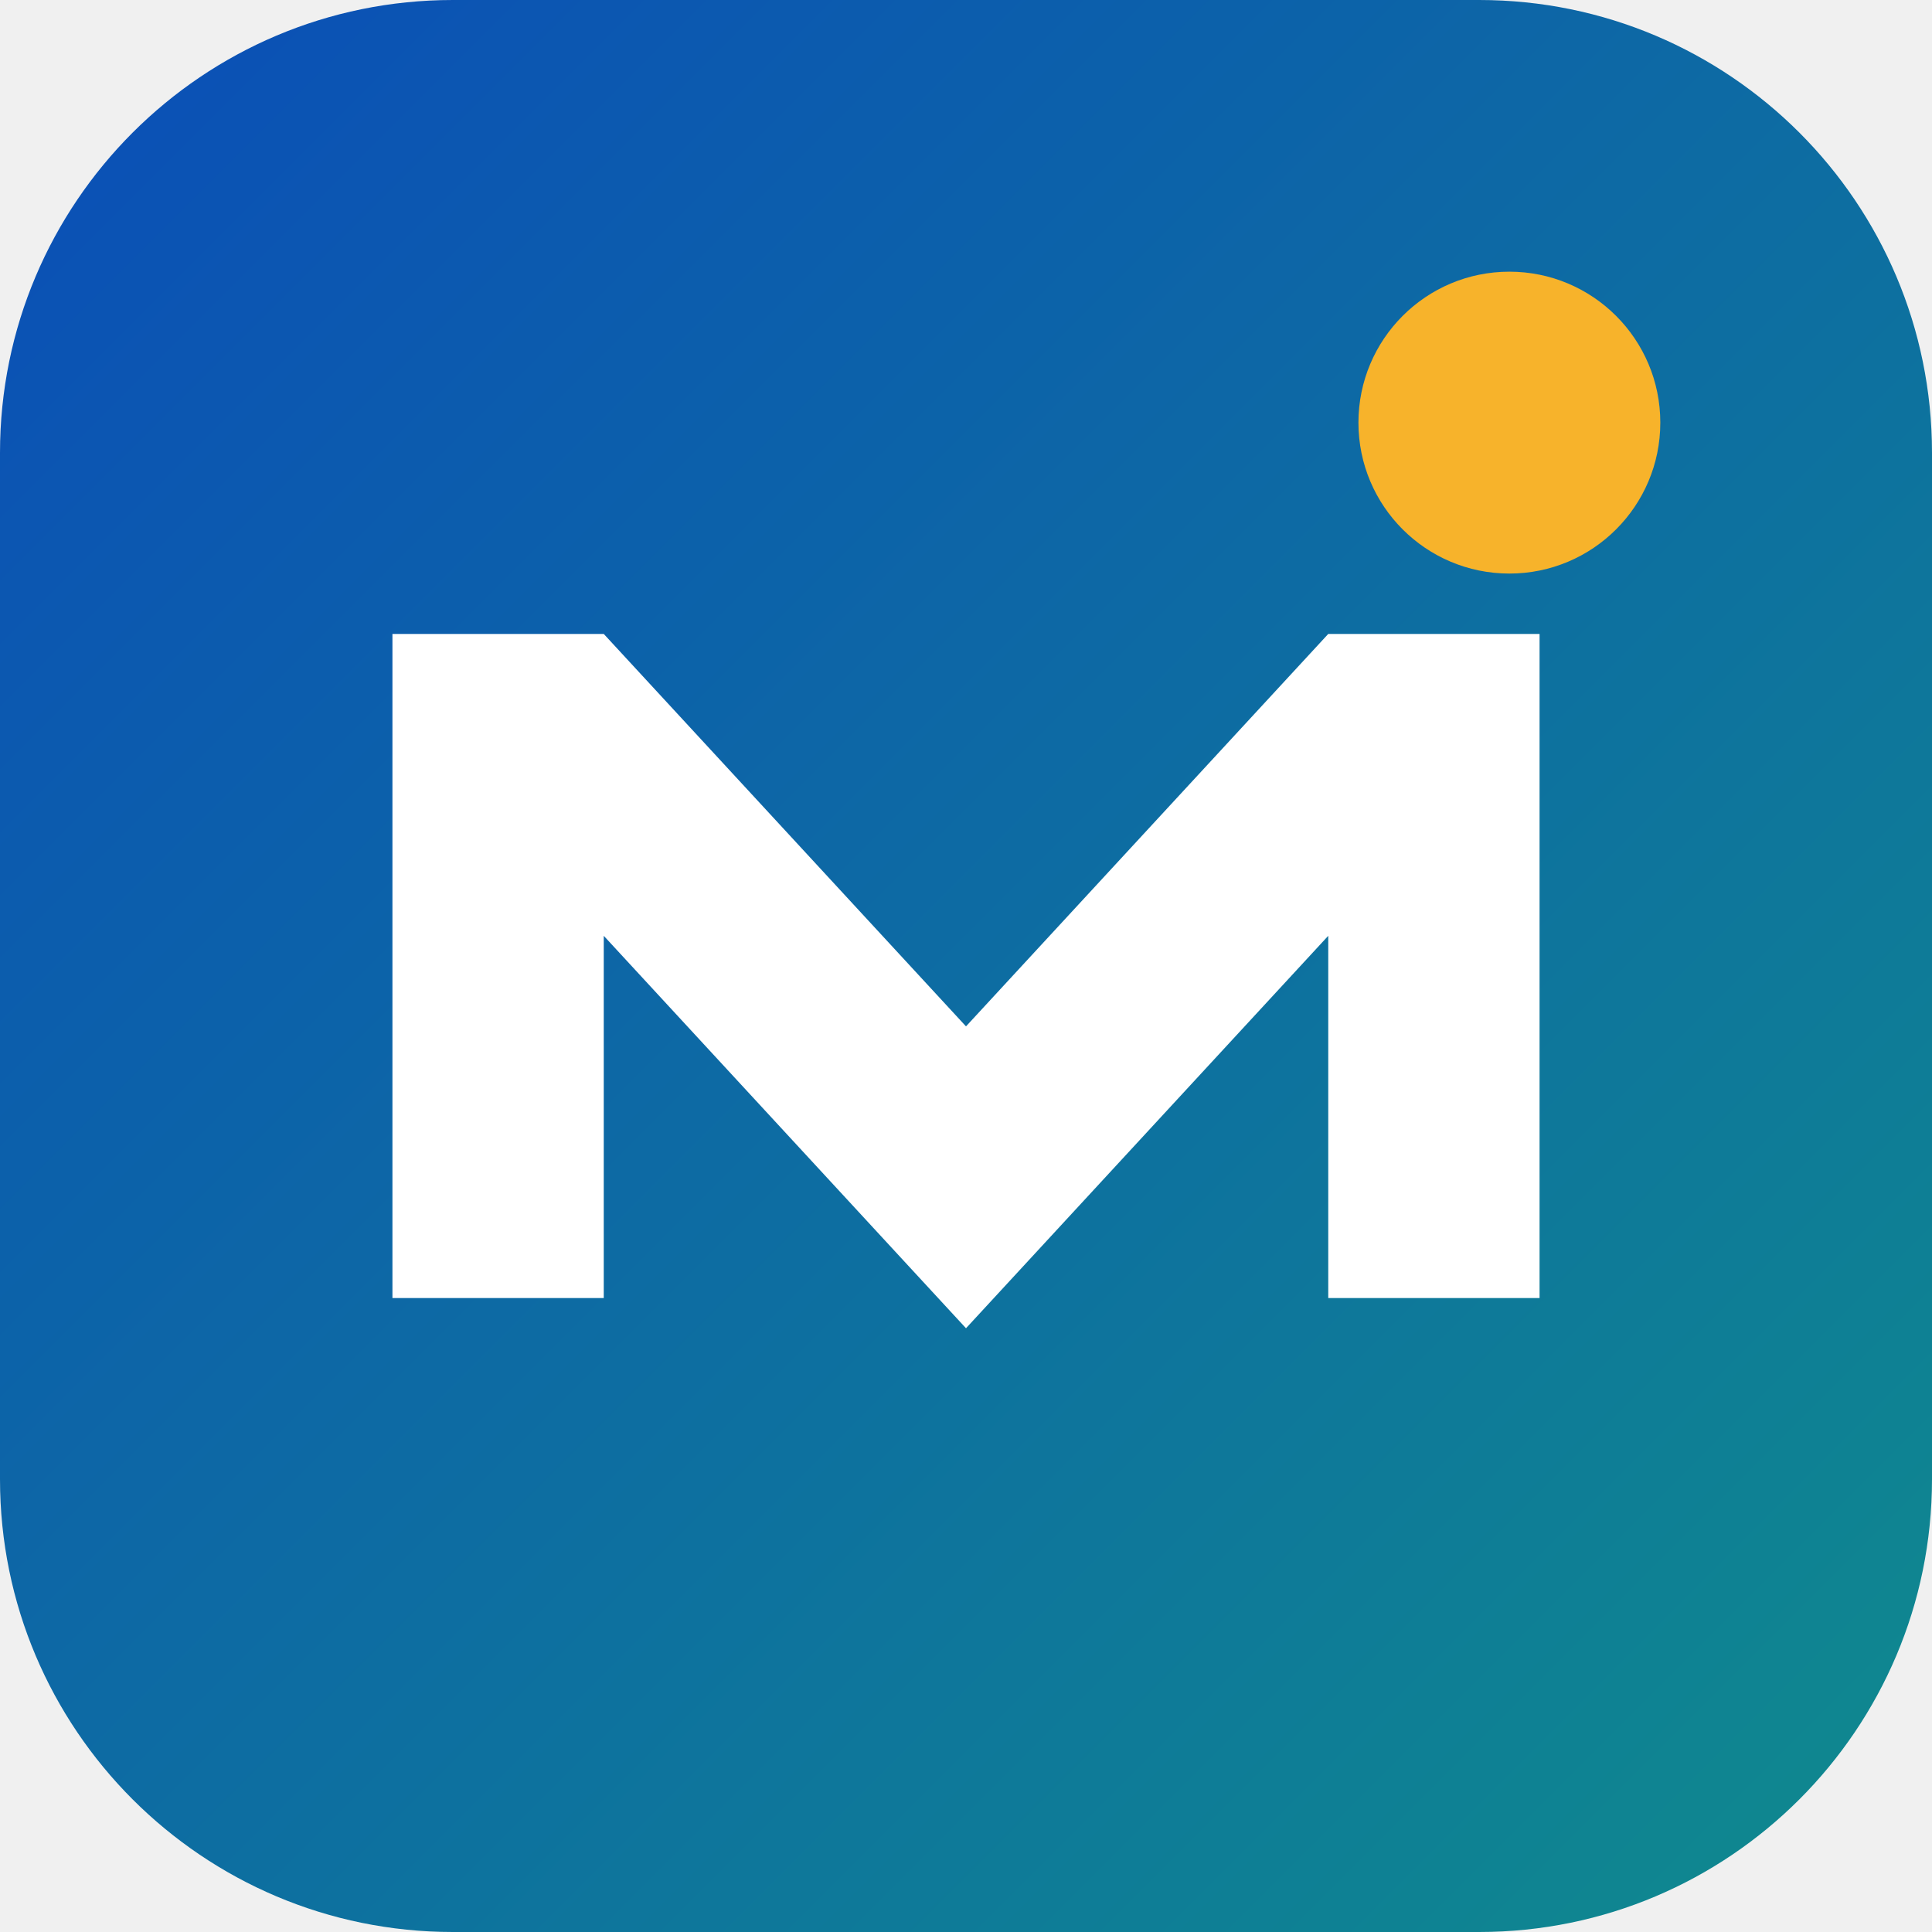
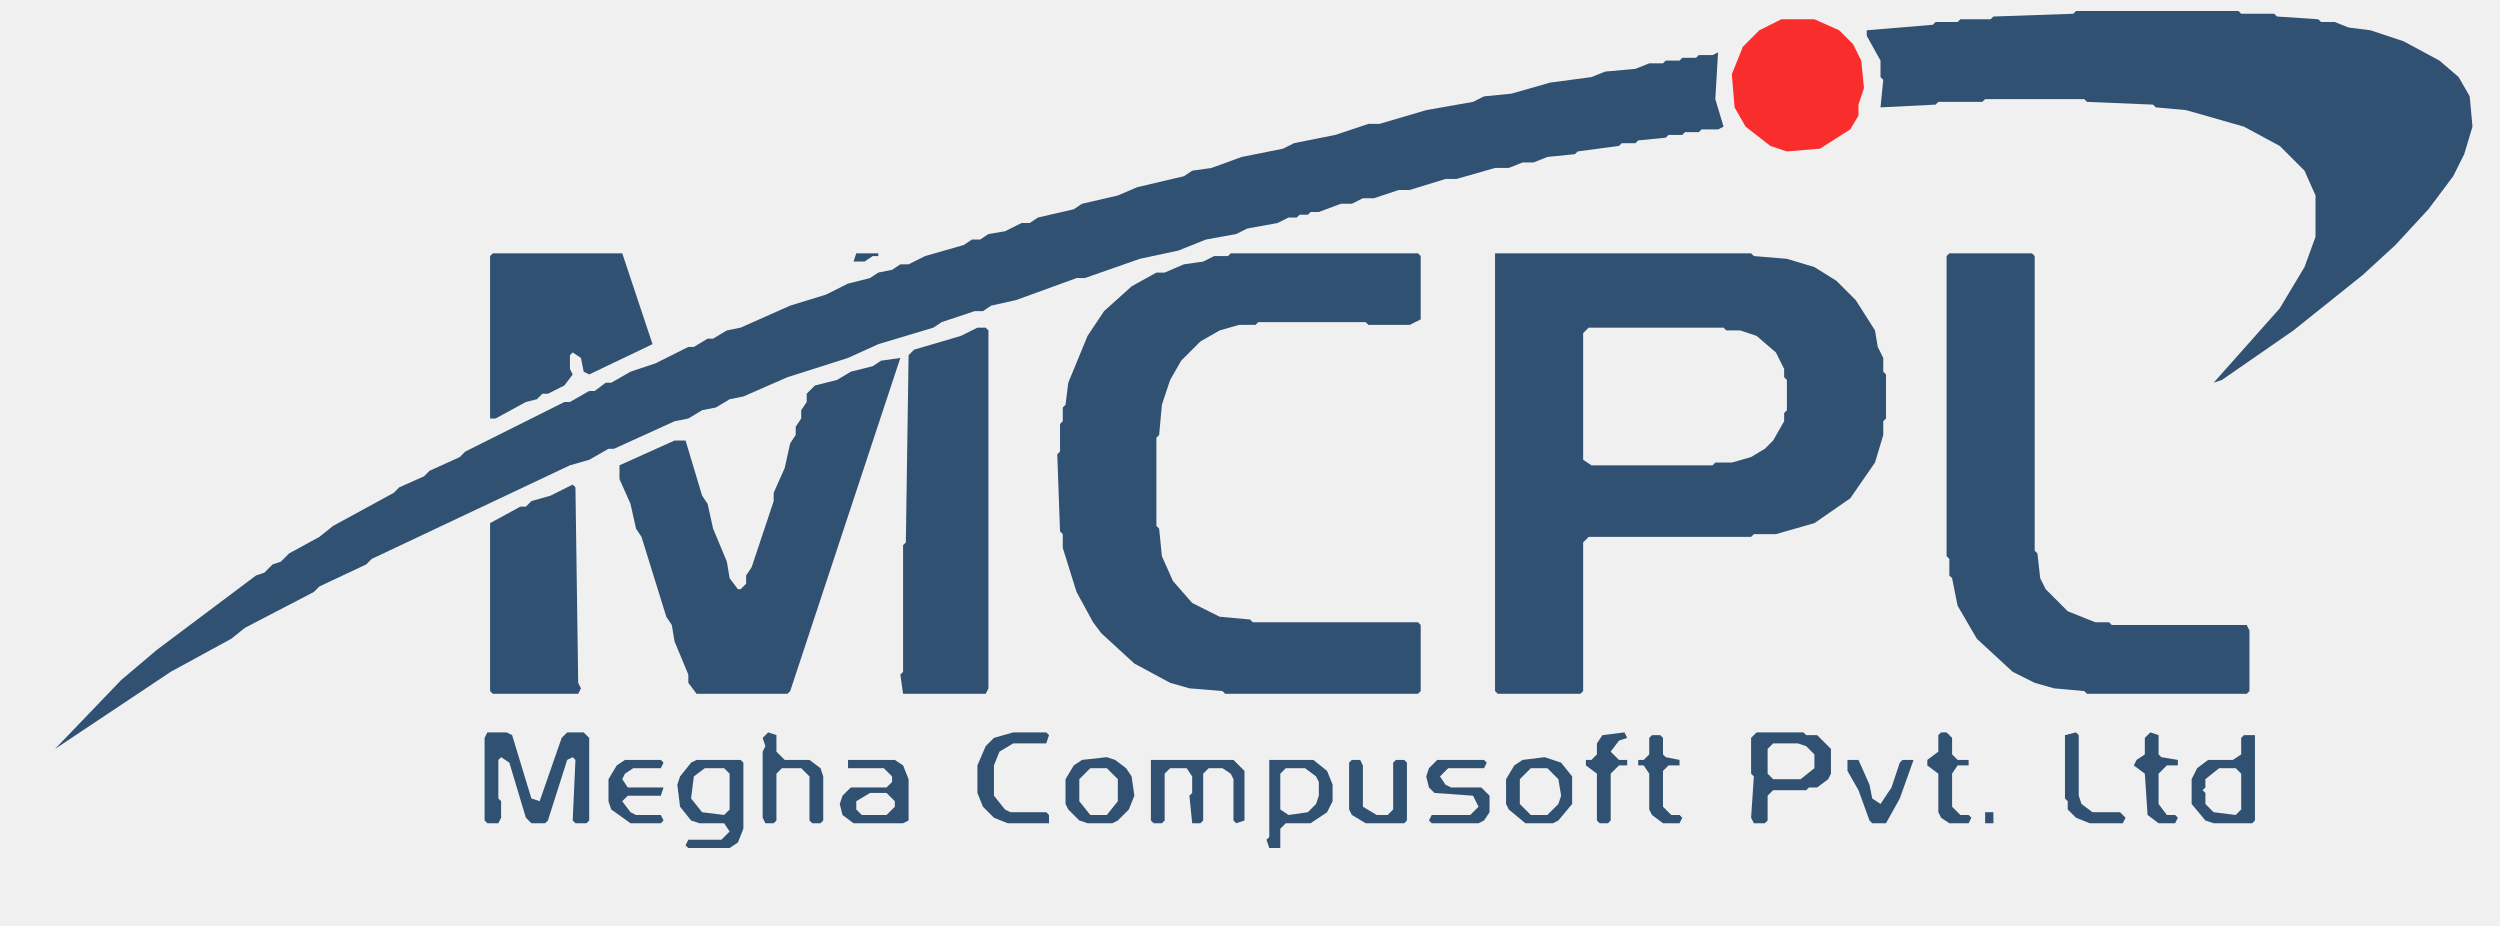
- <svg xmlns="http://www.w3.org/2000/svg" viewBox="0 0 64 64" role="img" aria-labelledby="title">
-   <defs>
-     <linearGradient id="g" x1="0" y1="0" x2="1" y2="1">
-       <stop stop-color="#0b4db8" />
-       <stop offset="1" stop-color="#0f8b8d" />
-     </linearGradient>
-   </defs>
-   <rect width="64" height="64" rx="15" fill="url(#g)" />
-   <path d="M13 43V21h7l12 13 12-13h7v22h-7V31L32 44 20 31v12z" fill="#fff" />
-   <circle cx="50" cy="14" r="5" fill="#f7b32b" />
+ <svg xmlns="http://www.w3.org/2000/svg" width="908" height="336" viewBox="0 0 908 336">
+   <path d="M 721.0,295.0 L 721.0,299.0 L 724.0,299.0 L 724.0,295.0 Z M 671.0,276.0 L 671.0,280.0 L 675.0,287.0 L 679.0,298.0 L 680.0,299.0 L 685.0,299.0 L 690.0,290.0 L 695.0,276.0 L 691.0,276.0 L 690.0,277.0 L 687.0,286.0 L 683.0,292.0 L 680.0,290.0 L 679.0,285.0 L 675.0,276.0 Z M 522.0,276.0 L 519.0,279.0 L 518.0,282.0 L 519.0,286.0 L 521.0,288.0 L 535.0,289.0 L 537.0,293.0 L 534.0,296.0 L 520.0,296.0 L 519.0,298.0 L 520.0,299.0 L 537.0,299.0 L 539.0,298.0 L 541.0,295.0 L 541.0,289.0 L 538.0,286.0 L 527.0,286.0 L 525.0,285.0 L 523.0,282.0 L 526.0,279.0 L 539.0,279.0 L 540.0,277.0 L 539.0,276.0 Z M 491.0,276.0 L 490.0,277.0 L 490.0,294.0 L 491.0,296.0 L 496.0,299.0 L 510.0,299.0 L 511.0,298.0 L 511.0,277.0 L 510.0,276.0 L 507.0,276.0 L 506.0,277.0 L 506.0,294.0 L 504.0,296.0 L 500.0,296.0 L 495.0,293.0 L 495.0,278.0 L 494.0,276.0 Z M 477.0,276.0 L 461.0,276.0 L 461.0,304.0 L 460.0,305.0 L 461.0,308.0 L 465.0,308.0 L 465.0,301.0 L 467.0,299.0 L 476.0,299.0 L 482.0,295.0 L 484.0,291.0 L 484.0,285.0 L 482.0,280.0 Z M 467.0,279.0 L 474.0,279.0 L 478.0,282.0 L 479.0,284.0 L 479.0,289.0 L 478.0,292.0 L 475.0,295.0 L 468.0,296.0 L 465.0,294.0 L 465.0,281.0 Z M 418.0,276.0 L 418.0,298.0 L 419.0,299.0 L 422.0,299.0 L 423.0,298.0 L 423.0,281.0 L 425.0,279.0 L 431.0,279.0 L 433.0,282.0 L 433.0,288.0 L 432.0,289.0 L 433.0,299.0 L 436.0,299.0 L 437.0,298.0 L 437.0,281.0 L 439.0,279.0 L 444.0,279.0 L 447.0,281.0 L 448.0,283.0 L 448.0,298.0 L 449.0,299.0 L 452.0,298.0 L 452.0,280.0 L 448.0,276.0 Z M 308.0,276.0 L 308.0,279.0 L 321.0,279.0 L 324.0,282.0 L 324.0,284.0 L 322.0,286.0 L 309.0,286.0 L 306.0,289.0 L 305.0,292.0 L 306.0,296.0 L 310.0,299.0 L 328.0,299.0 L 330.0,298.0 L 330.0,283.0 L 328.0,278.0 L 325.0,276.0 Z M 311.0,291.0 L 316.0,288.0 L 322.0,288.0 L 325.0,291.0 L 325.0,293.0 L 322.0,296.0 L 313.0,296.0 L 311.0,294.0 Z M 253.0,276.0 L 251.0,277.0 L 247.0,282.0 L 246.0,285.0 L 247.0,293.0 L 251.0,298.0 L 254.0,299.0 L 263.0,299.0 L 265.0,302.0 L 262.0,305.0 L 250.0,305.0 L 249.0,307.0 L 250.0,308.0 L 265.0,308.0 L 268.0,306.0 L 270.0,301.0 L 270.0,277.0 L 269.0,276.0 Z M 256.0,279.0 L 263.0,279.0 L 265.0,281.0 L 265.0,294.0 L 263.0,296.0 L 255.0,295.0 L 251.0,290.0 L 252.0,282.0 Z M 227.0,276.0 L 224.0,278.0 L 221.0,283.0 L 221.0,291.0 L 222.0,294.0 L 229.0,299.0 L 240.0,299.0 L 241.0,298.0 L 240.0,296.0 L 231.0,296.0 L 229.0,295.0 L 226.0,291.0 L 228.0,289.0 L 240.0,289.0 L 241.0,286.0 L 228.0,286.0 L 226.0,283.0 L 227.0,281.0 L 230.0,279.0 L 240.0,279.0 L 241.0,277.0 L 240.0,276.0 Z M 553.0,276.0 L 550.0,278.0 L 547.0,283.0 L 547.0,292.0 L 548.0,294.0 L 554.0,299.0 L 564.0,299.0 L 566.0,298.0 L 571.0,292.0 L 571.0,282.0 L 567.0,277.0 L 561.0,275.0 Z M 556.0,279.0 L 562.0,279.0 L 566.0,283.0 L 567.0,289.0 L 566.0,292.0 L 562.0,296.0 L 556.0,296.0 L 552.0,292.0 L 552.0,283.0 Z M 393.0,276.0 L 390.0,278.0 L 387.0,283.0 L 387.0,292.0 L 388.0,294.0 L 392.0,298.0 L 395.0,299.0 L 404.0,299.0 L 406.0,298.0 L 410.0,294.0 L 412.0,289.0 L 411.0,282.0 L 409.0,279.0 L 405.0,276.0 L 402.0,275.0 Z M 396.0,279.0 L 402.0,279.0 L 406.0,283.0 L 406.0,291.0 L 402.0,296.0 L 396.0,296.0 L 392.0,291.0 L 392.0,283.0 Z M 819.0,267.0 L 815.0,267.0 L 814.0,268.0 L 814.0,274.0 L 811.0,276.0 L 802.0,276.0 L 798.0,279.0 L 796.0,283.0 L 796.0,292.0 L 801.0,298.0 L 804.0,299.0 L 818.0,299.0 L 819.0,298.0 Z M 806.0,279.0 L 812.0,279.0 L 814.0,281.0 L 814.0,294.0 L 812.0,296.0 L 804.0,295.0 L 801.0,292.0 L 801.0,288.0 L 800.0,287.0 L 801.0,286.0 L 801.0,283.0 Z M 600.0,267.0 L 599.0,268.0 L 599.0,274.0 L 597.0,276.0 L 595.0,276.0 L 595.0,278.0 L 597.0,278.0 L 599.0,281.0 L 599.0,294.0 L 600.0,296.0 L 604.0,299.0 L 610.0,299.0 L 611.0,297.0 L 610.0,296.0 L 607.0,296.0 L 604.0,293.0 L 604.0,280.0 L 606.0,278.0 L 610.0,278.0 L 610.0,276.0 L 605.0,275.0 L 604.0,274.0 L 604.0,268.0 L 603.0,267.0 Z M 781.0,266.0 L 779.0,268.0 L 779.0,274.0 L 776.0,276.0 L 775.0,278.0 L 779.0,281.0 L 780.0,296.0 L 784.0,299.0 L 790.0,299.0 L 791.0,297.0 L 790.0,296.0 L 787.0,296.0 L 784.0,292.0 L 784.0,281.0 L 787.0,278.0 L 791.0,278.0 L 791.0,276.0 L 785.0,275.0 L 784.0,274.0 L 784.0,267.0 Z M 750.0,267.0 L 750.0,290.0 L 751.0,291.0 L 751.0,294.0 L 754.0,297.0 L 759.0,299.0 L 771.0,299.0 L 772.0,297.0 L 770.0,295.0 L 760.0,295.0 L 756.0,292.0 L 755.0,289.0 L 755.0,267.0 L 754.0,266.0 Z M 705.0,266.0 L 704.0,267.0 L 704.0,273.0 L 700.0,276.0 L 700.0,278.0 L 704.0,281.0 L 704.0,295.0 L 705.0,297.0 L 708.0,299.0 L 715.0,299.0 L 716.0,297.0 L 715.0,296.0 L 712.0,296.0 L 709.0,293.0 L 709.0,281.0 L 711.0,278.0 L 715.0,278.0 L 715.0,276.0 L 711.0,276.0 L 709.0,274.0 L 709.0,268.0 L 707.0,266.0 Z M 660.0,267.0 L 656.0,267.0 L 655.0,266.0 L 638.0,266.0 L 636.0,268.0 L 636.0,281.0 L 637.0,282.0 L 636.0,297.0 L 637.0,299.0 L 641.0,299.0 L 642.0,298.0 L 642.0,289.0 L 644.0,287.0 L 656.0,287.0 L 657.0,286.0 L 660.0,286.0 L 664.0,283.0 L 665.0,281.0 L 665.0,272.0 Z M 642.0,272.0 L 644.0,270.0 L 653.0,270.0 L 656.0,271.0 L 659.0,274.0 L 659.0,279.0 L 654.0,283.0 L 644.0,283.0 L 642.0,281.0 Z M 590.0,266.0 L 582.0,267.0 L 580.0,270.0 L 580.0,274.0 L 578.0,276.0 L 576.0,276.0 L 576.0,278.0 L 580.0,281.0 L 580.0,298.0 L 581.0,299.0 L 584.0,299.0 L 585.0,298.0 L 585.0,281.0 L 588.0,278.0 L 591.0,278.0 L 591.0,276.0 L 588.0,276.0 L 585.0,273.0 L 588.0,269.0 L 591.0,268.0 Z M 361.0,268.0 L 358.0,271.0 L 355.0,278.0 L 355.0,288.0 L 357.0,293.0 L 361.0,297.0 L 366.0,299.0 L 381.0,299.0 L 381.0,296.0 L 380.0,295.0 L 367.0,295.0 L 365.0,294.0 L 361.0,289.0 L 361.0,278.0 L 363.0,273.0 L 368.0,270.0 L 380.0,270.0 L 381.0,267.0 L 380.0,266.0 L 368.0,266.0 Z M 279.0,266.0 L 277.0,268.0 L 278.0,271.0 L 277.0,273.0 L 277.0,297.0 L 278.0,299.0 L 281.0,299.0 L 282.0,298.0 L 282.0,281.0 L 284.0,279.0 L 291.0,279.0 L 294.0,282.0 L 294.0,298.0 L 295.0,299.0 L 298.0,299.0 L 299.0,298.0 L 299.0,282.0 L 298.0,279.0 L 294.0,276.0 L 285.0,276.0 L 282.0,273.0 L 282.0,267.0 Z M 177.0,266.0 L 176.0,268.0 L 176.0,298.0 L 177.0,299.0 L 181.0,299.0 L 182.0,297.0 L 182.0,291.0 L 181.0,290.0 L 181.0,276.0 L 182.0,275.0 L 185.0,277.0 L 191.0,297.0 L 193.0,299.0 L 198.0,299.0 L 199.0,298.0 L 206.0,276.0 L 208.0,275.0 L 209.0,276.0 L 208.0,298.0 L 209.0,299.0 L 213.0,299.0 L 214.0,298.0 L 214.0,268.0 L 212.0,266.0 L 206.0,266.0 L 204.0,268.0 L 196.0,291.0 L 193.0,290.0 L 186.0,267.0 L 184.0,266.0 Z M 208.0,176.0 L 200.0,180.0 L 193.0,182.0 L 191.0,184.0 L 189.0,184.0 L 178.0,190.0 L 178.0,251.0 L 179.0,252.0 L 210.0,252.0 L 211.0,250.0 L 210.0,248.0 L 209.0,177.0 Z M 327.0,130.0 L 320.0,131.0 L 317.0,133.0 L 309.0,135.0 L 304.0,138.0 L 296.0,140.0 L 293.0,143.0 L 293.0,146.0 L 291.0,149.0 L 291.0,152.0 L 289.0,155.0 L 289.0,158.0 L 287.0,161.0 L 285.0,170.0 L 281.0,179.0 L 281.0,182.0 L 273.0,206.0 L 271.0,209.0 L 271.0,212.0 L 269.0,214.0 L 268.0,214.0 L 265.0,210.0 L 264.0,204.0 L 259.0,192.0 L 257.0,183.0 L 255.0,180.0 L 249.0,160.0 L 245.0,160.0 L 225.0,169.0 L 225.0,174.0 L 229.0,183.0 L 231.0,192.0 L 233.0,195.0 L 242.0,224.0 L 244.0,227.0 L 245.0,233.0 L 250.0,245.0 L 250.0,248.0 L 253.0,252.0 L 286.0,252.0 L 287.0,251.0 Z M 358.0,119.0 L 355.0,119.0 L 349.0,122.0 L 332.0,127.0 L 330.0,129.0 L 329.0,197.0 L 328.0,198.0 L 328.0,244.0 L 327.0,245.0 L 328.0,252.0 L 358.0,252.0 L 359.0,250.0 L 359.0,120.0 Z M 708.0,92.0 L 707.0,93.0 L 707.0,202.0 L 708.0,203.0 L 708.0,209.0 L 709.0,210.0 L 711.0,220.0 L 718.0,232.0 L 731.0,244.0 L 739.0,248.0 L 746.0,250.0 L 757.0,251.0 L 758.0,252.0 L 816.0,252.0 L 817.0,251.0 L 817.0,229.0 L 816.0,227.0 L 767.0,227.0 L 766.0,226.0 L 761.0,226.0 L 751.0,222.0 L 743.0,214.0 L 741.0,210.0 L 740.0,201.0 L 739.0,200.0 L 739.0,93.0 L 738.0,92.0 Z M 659.0,97.0 L 649.0,94.0 L 637.0,93.0 L 636.0,92.0 L 543.0,92.0 L 543.0,251.0 L 544.0,252.0 L 574.0,252.0 L 575.0,251.0 L 575.0,197.0 L 577.0,195.0 L 636.0,195.0 L 637.0,194.0 L 645.0,194.0 L 659.0,190.0 L 672.0,181.0 L 681.0,168.0 L 684.0,158.0 L 684.0,153.0 L 685.0,152.0 L 685.0,136.0 L 684.0,135.0 L 684.0,130.0 L 682.0,126.0 L 681.0,120.0 L 674.0,109.0 L 667.0,102.0 Z M 575.0,121.0 L 577.0,119.0 L 626.0,119.0 L 627.0,120.0 L 632.0,120.0 L 638.0,122.0 L 645.0,128.0 L 648.0,134.0 L 648.0,137.0 L 649.0,138.0 L 649.0,149.0 L 648.0,150.0 L 648.0,153.0 L 644.0,160.0 L 641.0,163.0 L 636.0,166.0 L 629.0,168.0 L 623.0,168.0 L 622.0,169.0 L 578.0,169.0 L 575.0,167.0 Z M 411.0,104.0 L 401.0,113.0 L 395.0,122.0 L 388.0,139.0 L 387.0,147.0 L 386.0,148.0 L 386.0,153.0 L 385.0,154.0 L 385.0,164.0 L 384.0,165.0 L 385.0,193.0 L 386.0,194.0 L 386.0,199.0 L 391.0,215.0 L 397.0,226.0 L 400.0,230.0 L 412.0,241.0 L 425.0,248.0 L 432.0,250.0 L 444.0,251.0 L 445.0,252.0 L 515.0,252.0 L 516.0,251.0 L 516.0,227.0 L 515.0,226.0 L 455.0,226.0 L 454.0,225.0 L 443.0,224.0 L 433.0,219.0 L 426.0,211.0 L 422.0,202.0 L 421.0,192.0 L 420.0,191.0 L 420.0,159.0 L 421.0,158.0 L 422.0,147.0 L 425.0,138.0 L 429.0,131.0 L 436.0,124.0 L 443.0,120.0 L 450.0,118.0 L 456.0,118.0 L 457.0,117.0 L 496.0,117.0 L 497.0,118.0 L 512.0,118.0 L 516.0,116.0 L 516.0,93.0 L 515.0,92.0 L 447.0,92.0 L 446.0,93.0 L 441.0,93.0 L 437.0,95.0 L 430.0,96.0 L 423.0,99.0 L 420.0,99.0 Z M 310.0,95.0 L 314.0,95.0 L 317.0,93.0 L 319.0,93.0 L 319.0,92.0 L 311.0,92.0 Z M 178.0,93.0 L 178.0,152.0 L 180.0,152.0 L 191.0,146.0 L 195.0,145.0 L 197.0,143.0 L 199.0,143.0 L 205.0,140.0 L 208.0,136.0 L 207.0,134.0 L 207.0,129.0 L 208.0,128.0 L 211.0,130.0 L 212.0,135.0 L 214.0,136.0 L 237.0,125.0 L 226.0,92.0 L 179.0,92.0 Z M 624.0,19.0 L 622.0,20.0 L 617.0,20.0 L 616.0,21.0 L 611.0,21.0 L 610.0,22.0 L 605.0,22.0 L 604.0,23.0 L 599.0,23.0 L 594.0,25.0 L 583.0,26.0 L 578.0,28.0 L 563.0,30.0 L 549.0,34.0 L 539.0,35.0 L 535.0,37.0 L 518.0,40.0 L 501.0,45.0 L 497.0,45.0 L 485.0,49.0 L 470.0,52.0 L 466.0,54.0 L 451.0,57.0 L 440.0,61.0 L 433.0,62.0 L 430.0,64.0 L 413.0,68.0 L 406.0,71.0 L 393.0,74.0 L 390.0,76.0 L 377.0,79.0 L 374.0,81.0 L 371.0,81.0 L 365.0,84.0 L 359.0,85.0 L 356.0,87.0 L 353.0,87.0 L 350.0,89.0 L 336.0,93.0 L 330.0,96.0 L 327.0,96.0 L 324.0,98.0 L 319.0,99.0 L 316.0,101.0 L 308.0,103.0 L 300.0,107.0 L 287.0,111.0 L 269.0,119.0 L 264.0,120.0 L 259.0,123.0 L 257.0,123.0 L 252.0,126.0 L 250.0,126.0 L 238.0,132.0 L 229.0,135.0 L 222.0,139.0 L 220.0,139.0 L 216.0,142.0 L 214.0,142.0 L 207.0,146.0 L 205.0,146.0 L 169.0,164.0 L 167.0,166.0 L 156.0,171.0 L 154.0,173.0 L 145.0,177.0 L 143.0,179.0 L 121.0,191.0 L 116.0,195.0 L 105.0,201.0 L 102.0,204.0 L 99.0,205.0 L 96.0,208.0 L 93.0,209.0 L 57.0,236.0 L 44.0,247.0 L 20.0,272.0 L 62.0,244.0 L 84.0,232.0 L 89.0,228.0 L 114.0,215.0 L 116.0,213.0 L 133.0,205.0 L 135.0,203.0 L 207.0,169.0 L 214.0,167.0 L 221.0,163.0 L 223.0,163.0 L 245.0,153.0 L 250.0,152.0 L 255.0,149.0 L 260.0,148.0 L 265.0,145.0 L 270.0,144.0 L 286.0,137.0 L 308.0,130.0 L 319.0,125.0 L 339.0,119.0 L 342.0,117.0 L 354.0,113.0 L 357.0,113.0 L 360.0,111.0 L 369.0,109.0 L 391.0,101.0 L 394.0,101.0 L 414.0,94.0 L 428.0,91.0 L 438.0,87.0 L 449.0,85.0 L 453.0,83.0 L 464.0,81.0 L 468.0,79.0 L 471.0,79.0 L 472.0,78.0 L 475.0,78.0 L 476.0,77.0 L 479.0,77.0 L 487.0,74.0 L 491.0,74.0 L 495.0,72.0 L 499.0,72.0 L 508.0,69.0 L 512.0,69.0 L 525.0,65.0 L 529.0,65.0 L 543.0,61.0 L 548.0,61.0 L 553.0,59.0 L 557.0,59.0 L 562.0,57.0 L 572.0,56.0 L 573.0,55.0 L 588.0,53.0 L 589.0,52.0 L 594.0,52.0 L 595.0,51.0 L 605.0,50.0 L 606.0,49.0 L 611.0,49.0 L 612.0,48.0 L 617.0,48.0 L 618.0,47.0 L 624.0,47.0 L 626.0,46.0 L 623.0,36.0 Z M 678.0,11.0 L 678.0,13.0 L 683.0,22.0 L 683.0,28.0 L 684.0,29.0 L 683.0,39.0 L 703.0,38.0 L 704.0,37.0 L 720.0,37.0 L 721.0,36.0 L 757.0,36.0 L 758.0,37.0 L 782.0,38.0 L 783.0,39.0 L 794.0,40.0 L 815.0,46.0 L 828.0,53.0 L 837.0,62.0 L 841.0,71.0 L 841.0,86.0 L 837.0,97.0 L 828.0,112.0 L 804.0,139.0 L 807.0,138.0 L 833.0,120.0 L 858.0,100.0 L 870.0,89.0 L 882.0,76.0 L 891.0,64.0 L 895.0,56.0 L 898.0,46.0 L 897.0,35.0 L 893.0,28.0 L 886.0,22.0 L 873.0,15.0 L 861.0,11.0 L 853.0,10.0 L 848.0,8.0 L 843.0,8.0 L 842.0,7.0 L 827.0,6.0 L 826.0,5.0 L 814.0,5.0 L 813.0,4.0 L 754.0,4.0 L 753.0,5.0 L 724.0,6.0 L 723.0,7.0 L 712.0,7.0 L 711.0,8.0 L 703.0,8.0 L 702.0,9.0 Z" fill="#305172" fill-rule="evenodd" stroke="none" />
+   <path d="M 647.0,7.0 L 639.0,11.0 L 633.0,17.0 L 629.0,27.0 L 630.0,39.0 L 634.0,46.0 L 643.0,53.0 L 649.0,55.0 L 661.0,54.0 L 672.0,47.0 L 675.0,42.0 L 675.0,38.0 L 677.0,32.0 L 676.0,22.0 L 673.0,16.0 L 668.0,11.0 L 659.0,7.0 Z" fill="#FA2D2D" fill-rule="evenodd" stroke="none" />
</svg>
